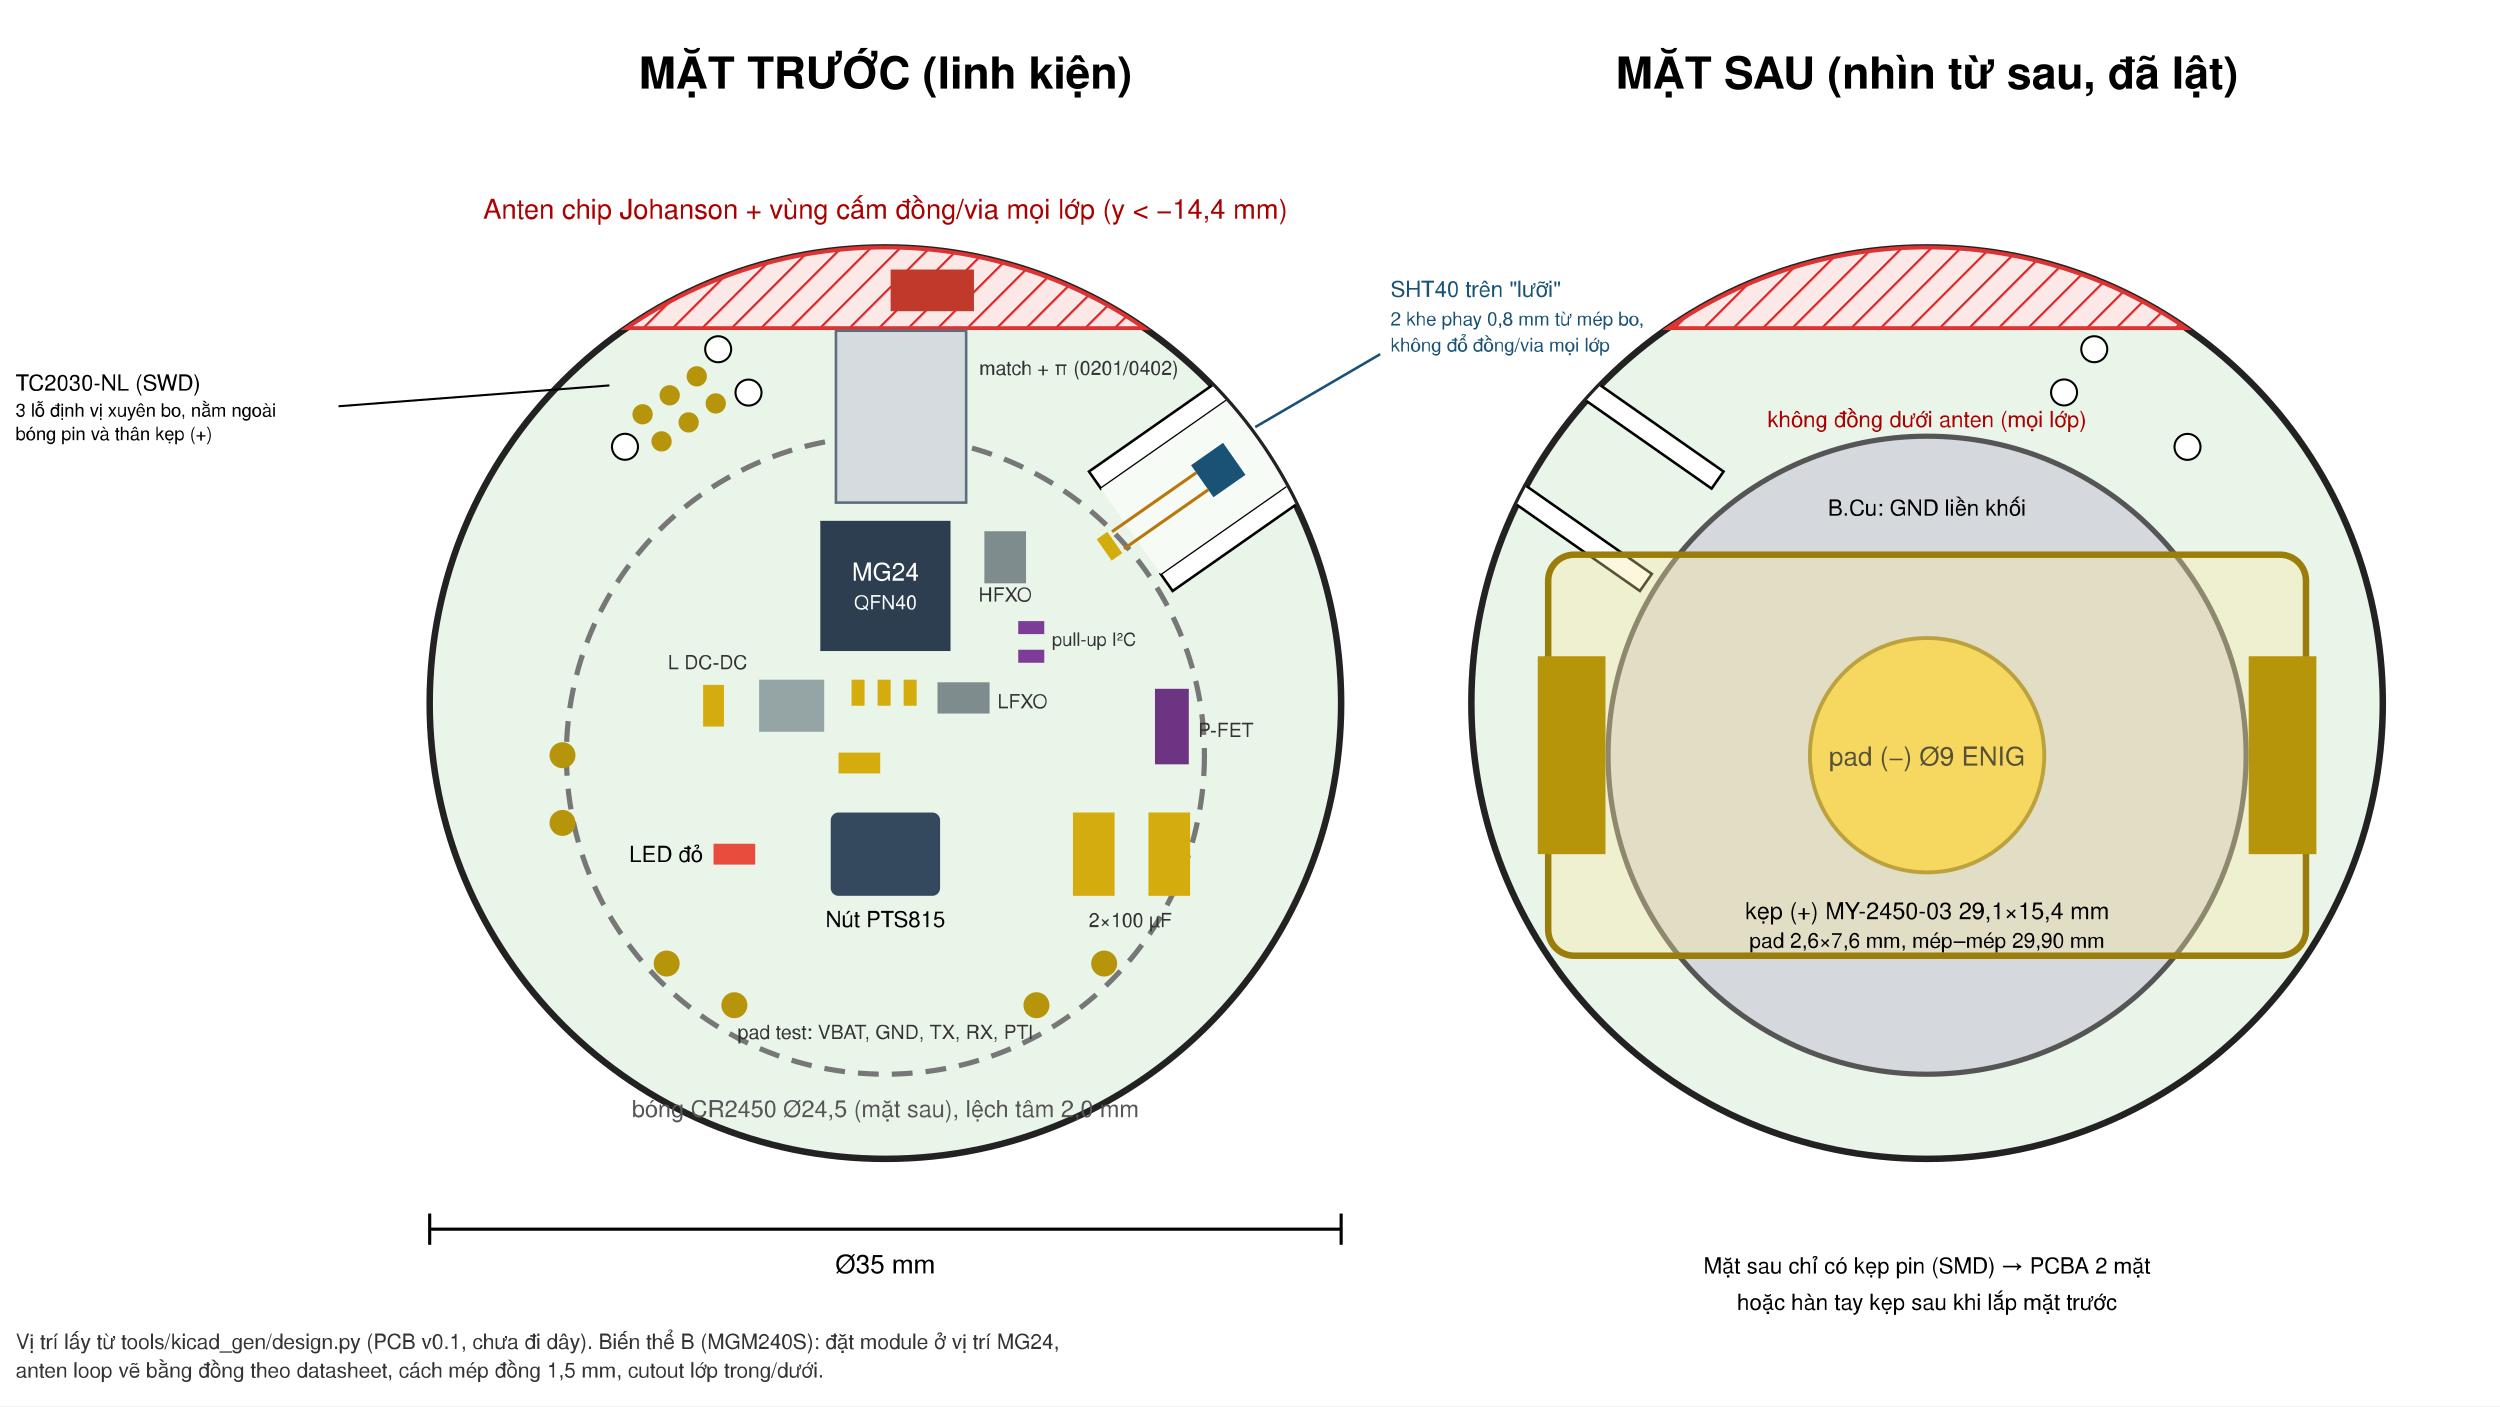
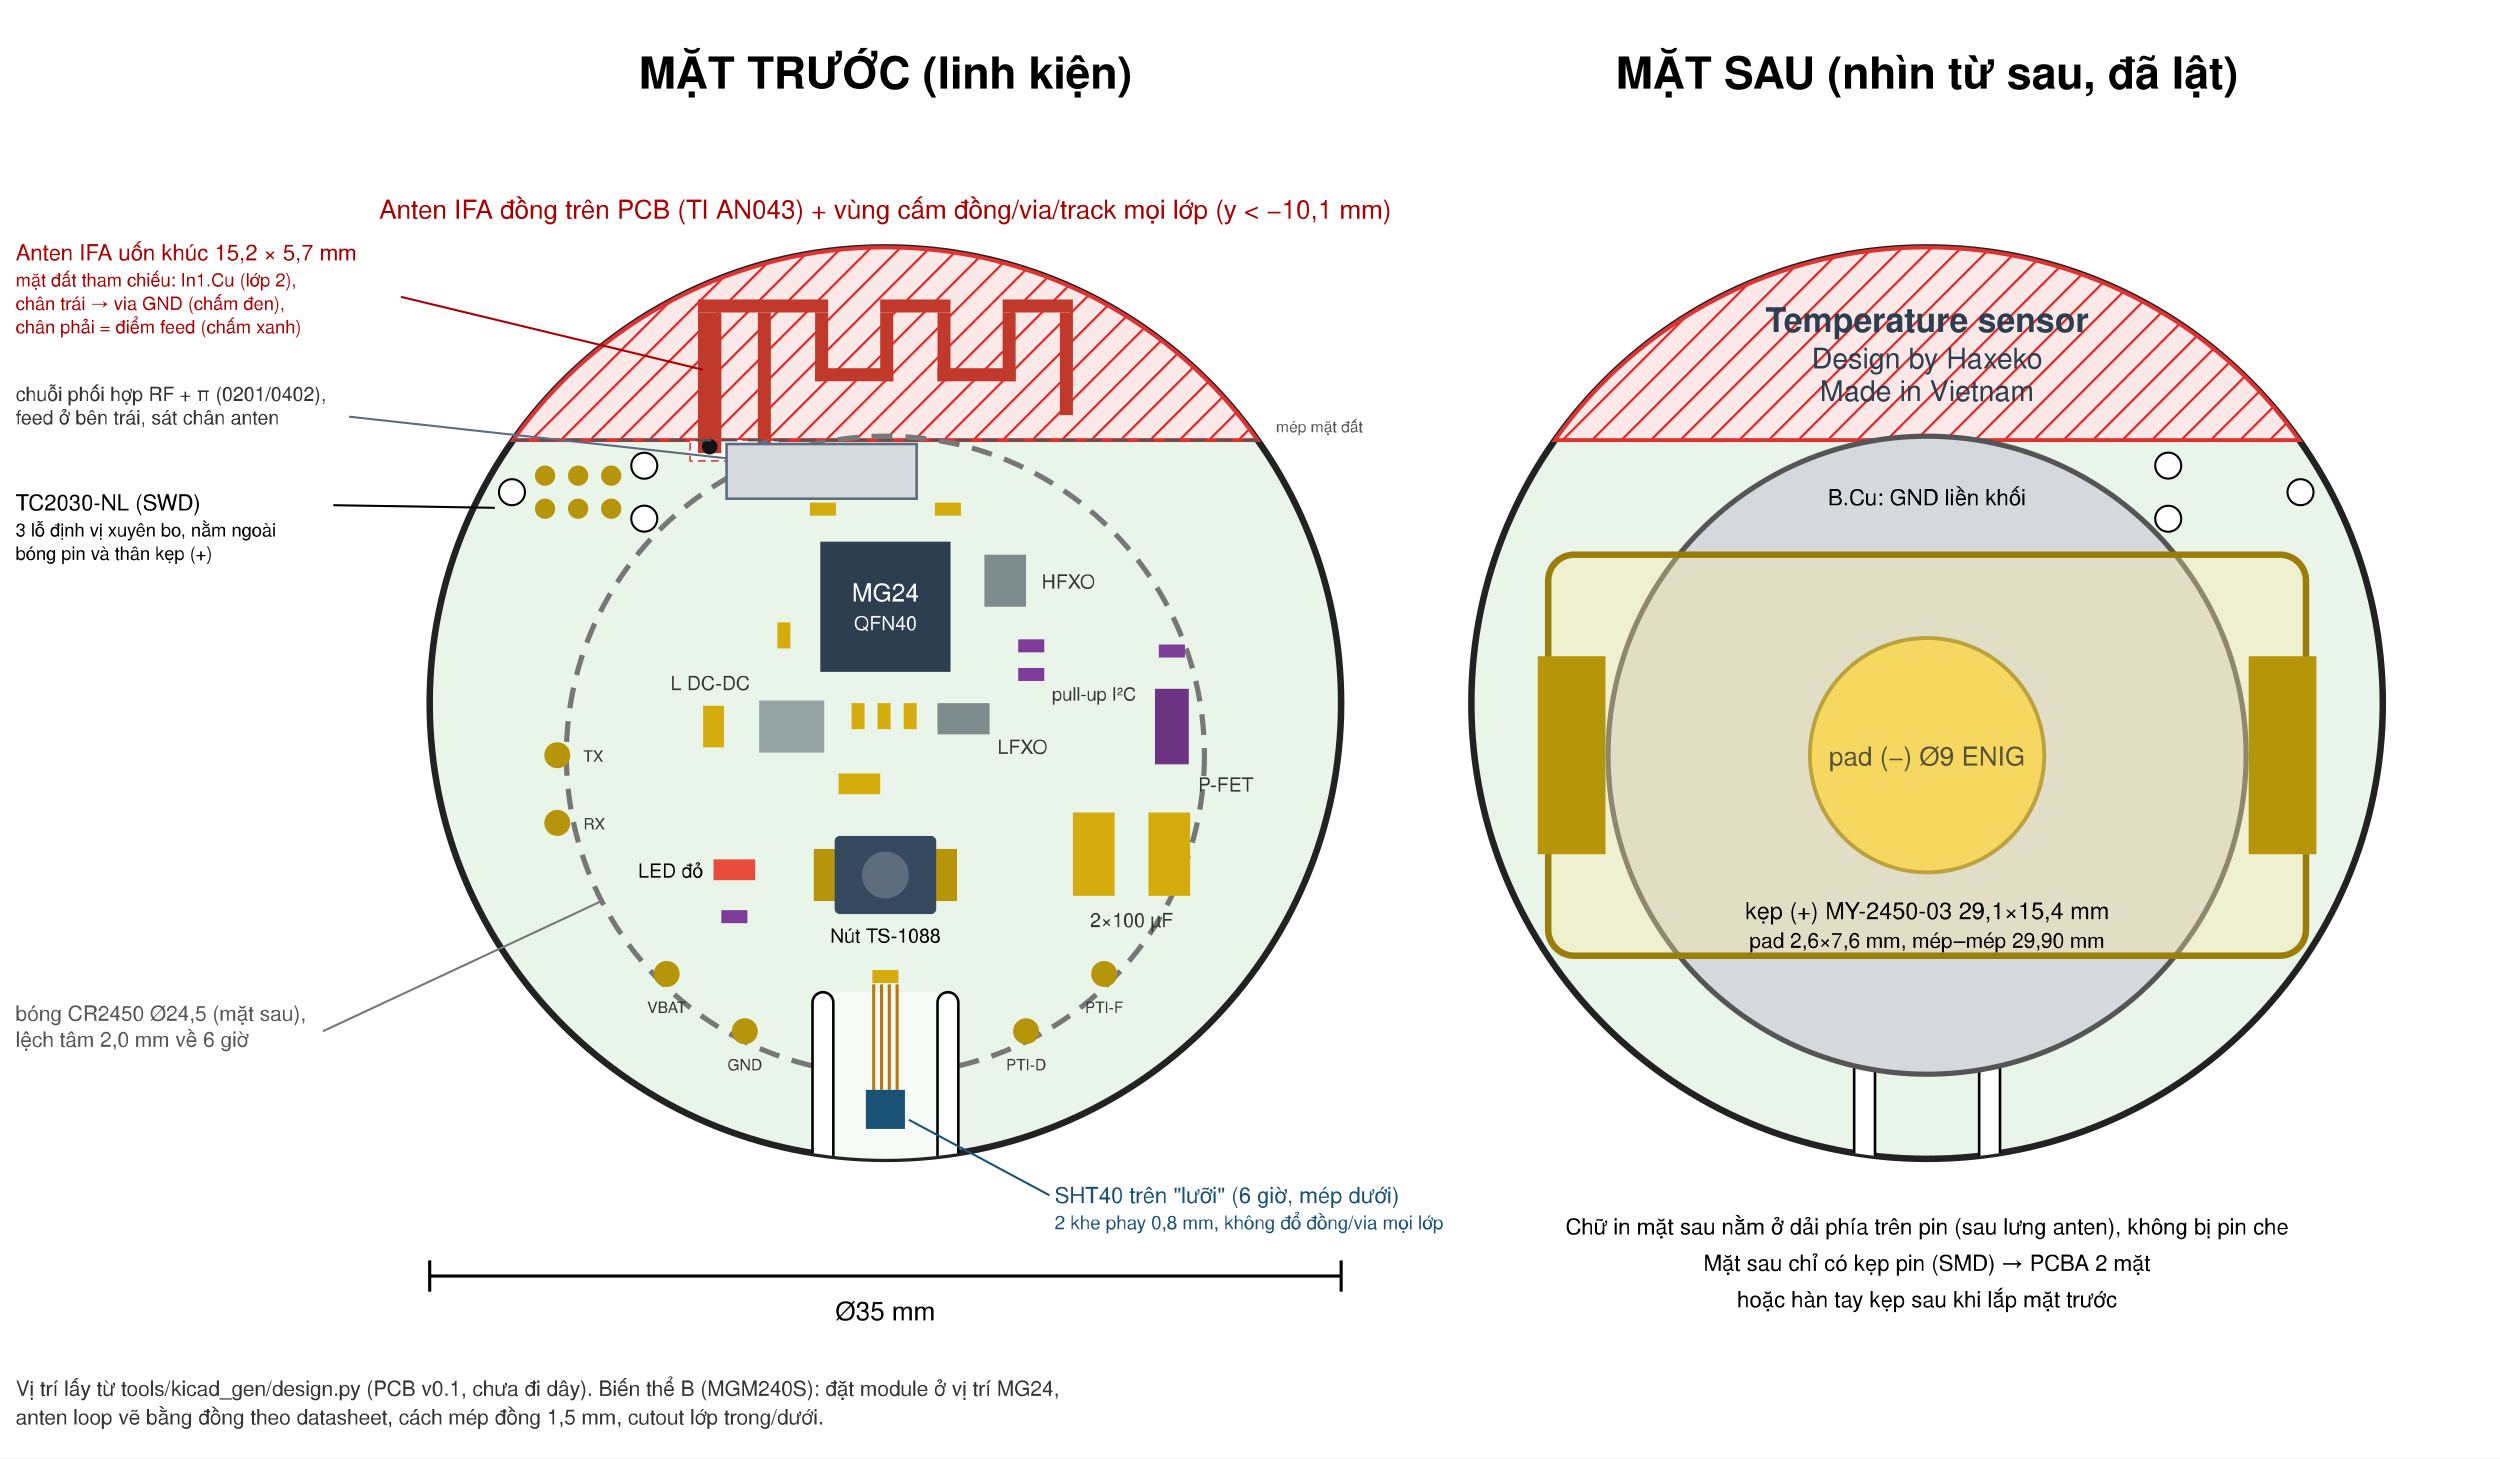
- <svg xmlns="http://www.w3.org/2000/svg" viewBox="-34 -27 96 54" width="1152" height="648" font-family="Helvetica, Arial, sans-serif">
+ <svg xmlns="http://www.w3.org/2000/svg" viewBox="-34 -27 96 56" width="1152" height="672" font-family="Helvetica, Arial, sans-serif">
  <defs>
    <pattern id="hatch" width="0.8" height="0.8" patternUnits="userSpaceOnUse" patternTransform="rotate(45)">
      <rect width="0.8" height="0.8" fill="#fde8e8" />
      <line x1="0" y1="0" x2="0" y2="0.8" stroke="#d33" stroke-width="0.18" />
    </pattern>
    <clipPath id="boardFront">
      <circle cx="0" cy="0" r="17.5" />
    </clipPath>
    <clipPath id="boardBack">
      <circle cx="40" cy="0" r="17.5" />
    </clipPath>
  </defs>
-   <rect x="-34" y="-27" width="96" height="54" fill="#ffffff" />
+   <rect x="-34" y="-27" width="96" height="56" fill="#ffffff" />
  <text x="0" y="-23.6" font-size="1.7" text-anchor="middle" font-weight="bold">MẶT TRƯỚC (linh kiện)</text>
  <circle cx="0" cy="0" r="17.5" fill="#eaf5ea" stroke="#222" stroke-width="0.25" />
-   <path d="M -9.94 -14.4 A 17.5 17.5 0 0 1 9.94 -14.4 Z" fill="url(#hatch)" stroke="#d33" stroke-width="0.15" />
-   <rect x="0.2" y="-16.65" width="3.2" height="1.6" fill="#c0392b" />
-   <text x="0" y="-18.6" font-size="1.05" text-anchor="middle" fill="#a00">Anten chip Johanson + vùng cấm đồng/via mọi lớp (y &lt; −14,4 mm)</text>
+   <path d="M -14.29 -10.1 A 17.5 17.5 0 0 1 14.29 -10.1 Z" fill="url(#hatch)" stroke="#d33" stroke-width="0.15" />
+   <g fill="#c0392b">
+     <rect x="-7.2" y="-15" width="0.9" height="5.4" />
+     <rect x="-4.9" y="-15" width="0.5" height="5.4" />
+     <rect x="-7.2" y="-15.5" width="5" height="0.5" />
+     <rect x="-2.7" y="-15" width="0.5" height="2.64" />
+     <rect x="-2.7" y="-12.86" width="3" height="0.5" />
+     <rect x="-0.2" y="-15" width="0.5" height="2.64" />
+     <rect x="-0.2" y="-15.5" width="2.7" height="0.5" />
+     <rect x="2" y="-15" width="0.5" height="2.64" />
+     <rect x="2" y="-12.86" width="3" height="0.5" />
+     <rect x="4.5" y="-15" width="0.5" height="2.64" />
+     <rect x="4.5" y="-15.5" width="2.7" height="0.5" />
+     <rect x="6.7" y="-15" width="0.5" height="3.94" />
+   </g>
+   <rect x="-7.5" y="-10.1" width="3.4" height="0.8" fill="#ffffff" stroke="#d33" stroke-width="0.06" stroke-dasharray="0.3 0.2" />
+   <rect x="-7.2" y="-10.1" width="0.9" height="0.5" fill="#c0392b" />
+   <rect x="-4.9" y="-10.1" width="0.5" height="0.5" fill="#c0392b" />
+   <circle cx="-6.75" cy="-9.85" r="0.3" fill="#111" />
+   <circle cx="-4.65" cy="-9.85" r="0.22" fill="#2e86c1" />
+   <line x1="-14.29" y1="-10.1" x2="14.29" y2="-10.1" stroke="#555" stroke-width="0.1" stroke-dasharray="0.6 0.4" />
+   <text x="0" y="-18.6" font-size="1.0" text-anchor="middle" fill="#a00">Anten IFA đồng trên PCB (TI AN043) + vùng cấm đồng/via/track mọi lớp (y &lt; −10,1 mm)</text>
+   <text x="-33.4" y="-17.0" font-size="0.85" fill="#a00">Anten IFA uốn khúc 15,2 × 5,7 mm</text>
+   <text x="-33.4" y="-16.0" font-size="0.7" fill="#a00">mặt đất tham chiếu: In1.Cu (lớp 2),</text>
+   <text x="-33.4" y="-15.1" font-size="0.7" fill="#a00">chân trái → via GND (chấm đen),</text>
+   <text x="-33.4" y="-14.2" font-size="0.7" fill="#a00">chân phải = điểm feed (chấm xanh)</text>
+   <line x1="-18.6" y1="-15.6" x2="-7.0" y2="-12.8" stroke="#a00" stroke-width="0.08" />
+   <text x="15.0" y="-10.4" font-size="0.6" fill="#555" text-anchor="start">mép mặt đất</text>
  <circle cx="0" cy="2.0" r="12.25" fill="none" stroke="#777" stroke-width="0.2" stroke-dasharray="0.8 0.5" />
-   <text x="0" y="15.9" font-size="0.9" text-anchor="middle" fill="#555">bóng CR2450 Ø24,5 (mặt sau), lệch tâm 2,0 mm</text>
-   <rect x="-1.9" y="-14.3" width="5.0" height="6.6" fill="#d6dbdf" stroke="#5d6d7e" stroke-width="0.1" />
-   <text x="3.6" y="-12.6" font-size="0.75" fill="#333">match + π (0201/0402)</text>
-   <rect x="-2.5" y="-7.0" width="5" height="5" fill="#2c3e50" />
-   <text x="0" y="-4.7" font-size="0.95" text-anchor="middle" fill="#fff">MG24</text>
-   <text x="0" y="-3.6" font-size="0.75" text-anchor="middle" fill="#fff">QFN40</text>
-   <rect x="3.8" y="-6.6" width="1.6" height="2.0" fill="#7f8c8d" />
-   <text x="4.6" y="-3.9" font-size="0.75" fill="#333" text-anchor="middle">HFXO</text>
-   <rect x="2.0" y="-0.8" width="2.0" height="1.2" fill="#7f8c8d" />
-   <text x="4.3" y="0.2" font-size="0.75" fill="#333">LFXO</text>
-   <rect x="-4.85" y="-0.9" width="2.5" height="2.0" fill="#95a5a6" />
-   <text x="-5.3" y="-1.3" font-size="0.75" fill="#333" text-anchor="end">L DC-DC</text>
-   <rect x="-7.0" y="-0.7" width="0.8" height="1.6" fill="#d4ac0d" />
-   <rect x="-1.8" y="1.9" width="1.6" height="0.8" fill="#d4ac0d" />
-   <rect x="-1.3" y="-0.9" width="0.5" height="1.0" fill="#d4ac0d" />
-   <rect x="-0.3" y="-0.9" width="0.5" height="1.0" fill="#d4ac0d" />
-   <rect x="0.7" y="-0.9" width="0.5" height="1.0" fill="#d4ac0d" />
-   <rect x="5.1" y="-3.15" width="1.0" height="0.5" fill="#7d3c98" />
-   <rect x="5.1" y="-2.05" width="1.0" height="0.5" fill="#7d3c98" />
-   <text x="6.4" y="-2.2" font-size="0.7" fill="#333">pull-up I²C</text>
+   <text x="-33.4" y="12.2" font-size="0.8" fill="#555">bóng CR2450 Ø24,5 (mặt sau),</text>
+   <text x="-33.4" y="13.2" font-size="0.8" fill="#555">lệch tâm 2,0 mm về 6 giờ</text>
+   <line x1="-21.6" y1="12.6" x2="-10.9" y2="7.6" stroke="#777" stroke-width="0.08" />
+   <rect x="-6.1" y="-9.95" width="7.3" height="2.1" fill="#d6dbdf" stroke="#5d6d7e" stroke-width="0.1" />
+   <text x="-33.4" y="-11.6" font-size="0.75" fill="#333">chuỗi phối hợp RF + π (0201/0402),</text>
+   <text x="-33.4" y="-10.7" font-size="0.75" fill="#333">feed ở bên trái, sát chân anten</text>
+   <line x1="-20.6" y1="-11.0" x2="-6.1" y2="-9.4" stroke="#5d6d7e" stroke-width="0.08" />
+   <rect x="-2.5" y="-6.2" width="5" height="5" fill="#2c3e50" />
+   <text x="0" y="-3.9" font-size="0.95" text-anchor="middle" fill="#fff">MG24</text>
+   <text x="0" y="-2.8" font-size="0.75" text-anchor="middle" fill="#fff">QFN40</text>
  <rect x="7.2" y="4.2" width="1.6" height="3.2" fill="#d4ac0d" />
  <rect x="10.1" y="4.2" width="1.6" height="3.2" fill="#d4ac0d" />
-   <text x="9.4" y="8.6" font-size="0.75" fill="#333" text-anchor="middle">2×100 µF</text>
+   <rect x="-1.8" y="2.7" width="1.6" height="0.8" fill="#d4ac0d" />
+   <rect x="-7" y="0.1" width="0.8" height="1.6" fill="#d4ac0d" />
+   <rect x="-0.3" y="0" width="0.5" height="1" fill="#d4ac0d" />
+   <rect x="0.7" y="0" width="0.5" height="1" fill="#d4ac0d" />
+   <rect x="-1.3" y="0" width="0.5" height="1" fill="#d4ac0d" />
+   <rect x="1.9" y="-7.7" width="1" height="0.5" fill="#d4ac0d" />
+   <rect x="-2.9" y="-7.7" width="1" height="0.5" fill="#d4ac0d" />
+   <rect x="-4.15" y="-3.1" width="0.5" height="1" fill="#d4ac0d" />
+   <rect x="-0.5" y="10.25" width="1" height="0.5" fill="#d4ac0d" />
+   <rect x="5.1" y="-2.45" width="1" height="0.5" fill="#7d3c98" />
+   <rect x="5.1" y="-1.35" width="1" height="0.5" fill="#7d3c98" />
+   <rect x="-6.3" y="7.95" width="1" height="0.5" fill="#7d3c98" />
+   <rect x="10.5" y="-2.25" width="1" height="0.5" fill="#7d3c98" />
+   <rect x="-4.85" y="-0.1" width="2.5" height="2" fill="#95a5a6" />
  <rect x="10.35" y="-0.55" width="1.3" height="2.9" fill="#6c3483" />
-   <text x="12.0" y="1.3" font-size="0.75" fill="#333">P-FET</text>
+   <rect x="3.8" y="-5.7" width="1.6" height="2" fill="#7f8c8d" />
+   <rect x="2" y="0" width="2" height="1.2" fill="#7f8c8d" />
+   <rect x="-6.6" y="6" width="1.6" height="0.8" fill="#e74c3c" />
+   <text x="6.0" y="-4.4" font-size="0.75" fill="#333">HFXO</text>
+   <text x="4.3" y="1.95" font-size="0.75" fill="#333">LFXO</text>
+   <text x="-5.2" y="-0.5" font-size="0.75" fill="#333" text-anchor="end">L DC-DC</text>
+   <text x="6.4" y="-0.1" font-size="0.7" fill="#333">pull-up I²C</text>
+   <text x="9.45" y="8.6" font-size="0.75" fill="#333" text-anchor="middle">2×100 µF</text>
+   <text x="12.0" y="3.4" font-size="0.75" fill="#333">P-FET</text>
+   <rect x="-2.75" y="5.6" width="1.05" height="2.0" fill="#b7950b" />
+   <rect x="1.7" y="5.6" width="1.05" height="2.0" fill="#b7950b" />
+   <rect x="-1.95" y="5.1" width="3.9" height="3.0" rx="0.2" fill="#34495e" />
+   <circle cx="0" cy="6.6" r="0.9" fill="#5d6d7e" />
+   <text x="0" y="9.2" font-size="0.75" text-anchor="middle">Nút TS-1088</text>
+   <text x="-7.0" y="6.7" font-size="0.75" text-anchor="end">LED đỏ</text>
  <g clip-path="url(#boardFront)">
-     <g transform="translate(11.88 -8.32) rotate(55)">
-       <rect x="-2.8" y="-4.5" width="0.8" height="7.5" fill="#ffffff" stroke="#000" stroke-width="0.1" />
-       <rect x="2.0" y="-4.5" width="0.8" height="7.5" fill="#ffffff" stroke="#000" stroke-width="0.1" />
-       <rect x="-2.0" y="-4.5" width="4.0" height="7.5" fill="#f6fbf6" />
-       <rect x="-0.75" y="-1.85" width="1.5" height="1.5" fill="#1a5276" />
-       <line x1="-0.4" y1="-0.35" x2="-0.4" y2="3.6" stroke="#b9770e" stroke-width="0.12" />
-       <line x1="0.4" y1="-0.35" x2="0.4" y2="3.6" stroke="#b9770e" stroke-width="0.12" />
-       <rect x="-0.5" y="3.75" width="1.0" height="0.5" fill="#d4ac0d" />
-     </g>
+     <rect x="-2" y="11.1" width="4" height="8" fill="#f6fbf6" />
+     <rect x="-2.8" y="11.1" width="0.8" height="8" rx="0.4" fill="#ffffff" stroke="#000" stroke-width="0.1" />
+     <rect x="2" y="11.1" width="0.8" height="8" rx="0.4" fill="#ffffff" stroke="#000" stroke-width="0.1" />
+     <line x1="-0.45" y1="10.8" x2="-0.45" y2="14.85" stroke="#b9770e" stroke-width="0.12" />
+     <line x1="-0.15" y1="10.8" x2="-0.15" y2="14.85" stroke="#b9770e" stroke-width="0.12" />
+     <line x1="0.15" y1="10.8" x2="0.15" y2="14.85" stroke="#b9770e" stroke-width="0.12" />
+     <line x1="0.45" y1="10.8" x2="0.45" y2="14.85" stroke="#b9770e" stroke-width="0.12" />
+     <rect x="-0.75" y="14.85" width="1.5" height="1.5" fill="#1a5276" />
  </g>
-   <line x1="14.2" y1="-10.6" x2="19.0" y2="-13.4" stroke="#1a5276" stroke-width="0.1" />
-   <text x="19.4" y="-15.6" font-size="0.85" fill="#1a5276">SHT40 trên "lưỡi"</text>
-   <text x="19.4" y="-14.5" font-size="0.72" fill="#1a5276">2 khe phay 0,8 mm từ mép bo,</text>
-   <text x="19.4" y="-13.5" font-size="0.72" fill="#1a5276">không đổ đồng/via mọi lớp</text>
-   <rect x="-2.1" y="4.2" width="4.2" height="3.2" rx="0.3" fill="#34495e" />
-   <text x="0" y="8.6" font-size="0.85" text-anchor="middle">Nút PTS815</text>
-   <rect x="-6.6" y="5.4" width="1.6" height="0.8" fill="#e74c3c" />
-   <text x="-7.0" y="6.1" font-size="0.85" text-anchor="end">LED đỏ</text>
-   <circle cx="-8.4" cy="10.0" r="0.5" fill="#b7950b" />
-   <circle cx="-5.8" cy="11.6" r="0.5" fill="#b7950b" />
-   <circle cx="-12.4" cy="2.0" r="0.5" fill="#b7950b" />
-   <circle cx="-12.4" cy="4.6" r="0.5" fill="#b7950b" />
-   <circle cx="5.8" cy="11.6" r="0.5" fill="#b7950b" />
-   <circle cx="8.4" cy="10.0" r="0.5" fill="#b7950b" />
-   <text x="0" y="12.9" font-size="0.75" text-anchor="middle" fill="#333">pad test: VBAT, GND, TX, RX, PTI</text>
-   <g transform="translate(-7.92 -11.3) rotate(-35)">
+   <line x1="0.9" y1="16" x2="6.3" y2="18.9" stroke="#1a5276" stroke-width="0.08" />
+   <text x="6.5" y="19.2" font-size="0.85" fill="#1a5276">SHT40 trên "lưỡi" (6 giờ, mép dưới)</text>
+   <text x="6.5" y="20.2" font-size="0.72" fill="#1a5276">2 khe phay 0,8 mm, không đổ đồng/via mọi lớp</text>
+   <circle cx="-8.4" cy="10.4" r="0.5" fill="#b7950b" />
+   <text x="-8.4" y="11.9" font-size="0.6" text-anchor="middle" fill="#333">VBAT</text>
+   <circle cx="-5.4" cy="12.6" r="0.5" fill="#b7950b" />
+   <text x="-5.4" y="14.1" font-size="0.6" text-anchor="middle" fill="#333">GND</text>
+   <circle cx="-12.6" cy="2" r="0.5" fill="#b7950b" />
+   <text x="-11.6" y="2.25" font-size="0.6" text-anchor="start" fill="#333">TX</text>
+   <circle cx="-12.6" cy="4.6" r="0.5" fill="#b7950b" />
+   <text x="-11.6" y="4.85" font-size="0.6" text-anchor="start" fill="#333">RX</text>
+   <circle cx="5.4" cy="12.6" r="0.5" fill="#b7950b" />
+   <text x="5.4" y="14.1" font-size="0.6" text-anchor="middle" fill="#333">PTI-D</text>
+   <circle cx="8.4" cy="10.4" r="0.5" fill="#b7950b" />
+   <text x="8.4" y="11.9" font-size="0.6" text-anchor="middle" fill="#333">PTI-F</text>
+   <g transform="translate(-11.8 -8.1)">
    <circle cx="-1.27" cy="-0.635" r="0.39" fill="#b7950b" />
    <circle cx="0" cy="-0.635" r="0.39" fill="#b7950b" />
    <circle cx="1.27" cy="-0.635" r="0.39" fill="#b7950b" />
    <circle cx="-1.27" cy="0.635" r="0.39" fill="#b7950b" />
    <circle cx="0" cy="0.635" r="0.39" fill="#b7950b" />
    <circle cx="1.27" cy="0.635" r="0.39" fill="#b7950b" />
    <circle cx="2.54" cy="-1.016" r="0.5" fill="#fff" stroke="#000" stroke-width="0.08" />
    <circle cx="2.54" cy="1.016" r="0.5" fill="#fff" stroke="#000" stroke-width="0.08" />
    <circle cx="-2.54" cy="0" r="0.5" fill="#fff" stroke="#000" stroke-width="0.08" />
  </g>
-   <text x="-33.4" y="-12.0" font-size="0.85">TC2030-NL (SWD)</text>
-   <text x="-33.4" y="-11.0" font-size="0.7">3 lỗ định vị xuyên bo, nằm ngoài</text>
-   <text x="-33.4" y="-10.1" font-size="0.7">bóng pin và thân kẹp (+)</text>
-   <line x1="-10.6" y1="-12.2" x2="-21.0" y2="-11.4" stroke="#000" stroke-width="0.08" />
-   <line x1="-17.5" y1="20.2" x2="17.5" y2="20.2" stroke="#000" stroke-width="0.12" />
-   <line x1="-17.5" y1="19.6" x2="-17.5" y2="20.8" stroke="#000" stroke-width="0.12" />
-   <line x1="17.5" y1="19.6" x2="17.5" y2="20.8" stroke="#000" stroke-width="0.12" />
-   <text x="0" y="21.9" font-size="1" text-anchor="middle">Ø35 mm</text>
-   <text x="-33.4" y="24.8" font-size="0.8" fill="#333">Vị trí lấy từ tools/kicad_gen/design.py (PCB v0.1, chưa đi dây). Biến thể B (MGM240S): đặt module ở vị trí MG24,</text>
-   <text x="-33.4" y="25.9" font-size="0.8" fill="#333">anten loop vẽ bằng đồng theo datasheet, cách mép đồng 1,5 mm, cutout lớp trong/dưới.</text>
+   <text x="-33.4" y="-7.4" font-size="0.85">TC2030-NL (SWD)</text>
+   <text x="-33.4" y="-6.4" font-size="0.7">3 lỗ định vị xuyên bo, nằm ngoài</text>
+   <text x="-33.4" y="-5.5" font-size="0.7">bóng pin và thân kẹp (+)</text>
+   <line x1="-15.0" y1="-7.5" x2="-21.2" y2="-7.6" stroke="#000" stroke-width="0.08" />
+   <line x1="-17.5" y1="22.0" x2="17.5" y2="22.0" stroke="#000" stroke-width="0.12" />
+   <line x1="-17.5" y1="21.4" x2="-17.5" y2="22.6" stroke="#000" stroke-width="0.12" />
+   <line x1="17.5" y1="21.4" x2="17.5" y2="22.6" stroke="#000" stroke-width="0.12" />
+   <text x="0" y="23.7" font-size="1" text-anchor="middle">Ø35 mm</text>
+   <text x="-33.4" y="26.6" font-size="0.8" fill="#333">Vị trí lấy từ tools/kicad_gen/design.py (PCB v0.1, chưa đi dây). Biến thể B (MGM240S): đặt module ở vị trí MG24,</text>
+   <text x="-33.4" y="27.7" font-size="0.8" fill="#333">anten loop vẽ bằng đồng theo datasheet, cách mép đồng 1,5 mm, cutout lớp trong/dưới.</text>
  <text x="40" y="-23.6" font-size="1.7" text-anchor="middle" font-weight="bold">MẶT SAU (nhìn từ sau, đã lật)</text>
  <circle cx="40" cy="0" r="17.5" fill="#eaf5ea" stroke="#222" stroke-width="0.25" />
-   <path d="M 30.06 -14.4 A 17.5 17.5 0 0 1 49.94 -14.4 Z" fill="url(#hatch)" stroke="#d33" stroke-width="0.15" />
+   <path d="M 25.71 -10.1 A 17.5 17.5 0 0 1 54.29 -10.1 Z" fill="url(#hatch)" stroke="#d33" stroke-width="0.15" />
  <g clip-path="url(#boardBack)">
-     <g transform="translate(28.12 -8.32) rotate(-55)">
-       <rect x="-2.8" y="-4.5" width="0.8" height="7.5" fill="#ffffff" stroke="#000" stroke-width="0.1" />
-       <rect x="2.0" y="-4.5" width="0.8" height="7.5" fill="#ffffff" stroke="#000" stroke-width="0.1" />
-     </g>
+     <rect x="37.2" y="11.1" width="0.8" height="8" rx="0.4" fill="#ffffff" stroke="#000" stroke-width="0.1" />
+     <rect x="42" y="11.1" width="0.8" height="8" rx="0.4" fill="#ffffff" stroke="#000" stroke-width="0.1" />
  </g>
  <circle cx="40" cy="2.0" r="12.25" fill="#d5d8dc" stroke="#555" stroke-width="0.2" />
  <circle cx="40" cy="2.0" r="4.5" fill="#f4d03f" stroke="#9a7d0a" stroke-width="0.15" />
  <text x="40" y="2.4" font-size="1" text-anchor="middle">pad (−) Ø9 ENIG</text>
  <rect x="25.45" y="-5.7" width="29.1" height="15.4" rx="1" fill="#f9e79f" fill-opacity="0.35" stroke="#9a7d0a" stroke-width="0.25" />
  <rect x="25.05" y="-1.8" width="2.6" height="7.6" fill="#b7950b" />
  <rect x="52.35" y="-1.8" width="2.6" height="7.6" fill="#b7950b" />
  <text x="40" y="8.3" font-size="0.9" text-anchor="middle">kẹp (+) MY-2450-03 29,1×15,4 mm</text>
  <text x="40" y="9.4" font-size="0.8" text-anchor="middle">pad 2,6×7,6 mm, mép–mép 29,90 mm</text>
-   <circle cx="45.26" cy="-11.93" r="0.5" fill="#fff" stroke="#000" stroke-width="0.08" />
-   <circle cx="46.42" cy="-13.59" r="0.5" fill="#fff" stroke="#000" stroke-width="0.08" />
-   <circle cx="50.0" cy="-9.84" r="0.5" fill="#fff" stroke="#000" stroke-width="0.08" />
-   <text x="40" y="-10.6" font-size="0.85" text-anchor="middle" fill="#a00">không đồng dưới anten (mọi lớp)</text>
-   <text x="40" y="-7.2" font-size="0.85" text-anchor="middle">B.Cu: GND liền khối</text>
-   <text x="40" y="21.9" font-size="0.85" text-anchor="middle">Mặt sau chỉ có kẹp pin (SMD) → PCBA 2 mặt</text>
-   <text x="40" y="23.3" font-size="0.85" text-anchor="middle">hoặc hàn tay kẹp sau khi lắp mặt trước</text>
+   <circle cx="49.26" cy="-9.12" r="0.5" fill="#fff" stroke="#000" stroke-width="0.08" />
+   <circle cx="49.26" cy="-7.08" r="0.5" fill="#fff" stroke="#000" stroke-width="0.08" />
+   <circle cx="54.34" cy="-8.1" r="0.5" fill="#fff" stroke="#000" stroke-width="0.08" />
+   <text x="40" y="-14.25" font-size="1.3" text-anchor="middle" fill="#2c3e50" font-weight="bold">Temperature sensor</text>
+   <text x="40" y="-12.85" font-size="1.1" text-anchor="middle" fill="#2c3e50">Design by Haxeko</text>
+   <text x="40" y="-11.6" font-size="1.1" text-anchor="middle" fill="#2c3e50">Made in Vietnam</text>
+   <text x="40" y="-7.6" font-size="0.85" text-anchor="middle">B.Cu: GND liền khối</text>
+   <text x="40" y="20.4" font-size="0.85" text-anchor="middle">Chữ in mặt sau nằm ở dải phía trên pin (sau lưng anten), không bị pin che</text>
+   <text x="40" y="21.8" font-size="0.85" text-anchor="middle">Mặt sau chỉ có kẹp pin (SMD) → PCBA 2 mặt</text>
+   <text x="40" y="23.2" font-size="0.85" text-anchor="middle">hoặc hàn tay kẹp sau khi lắp mặt trước</text>
</svg>
